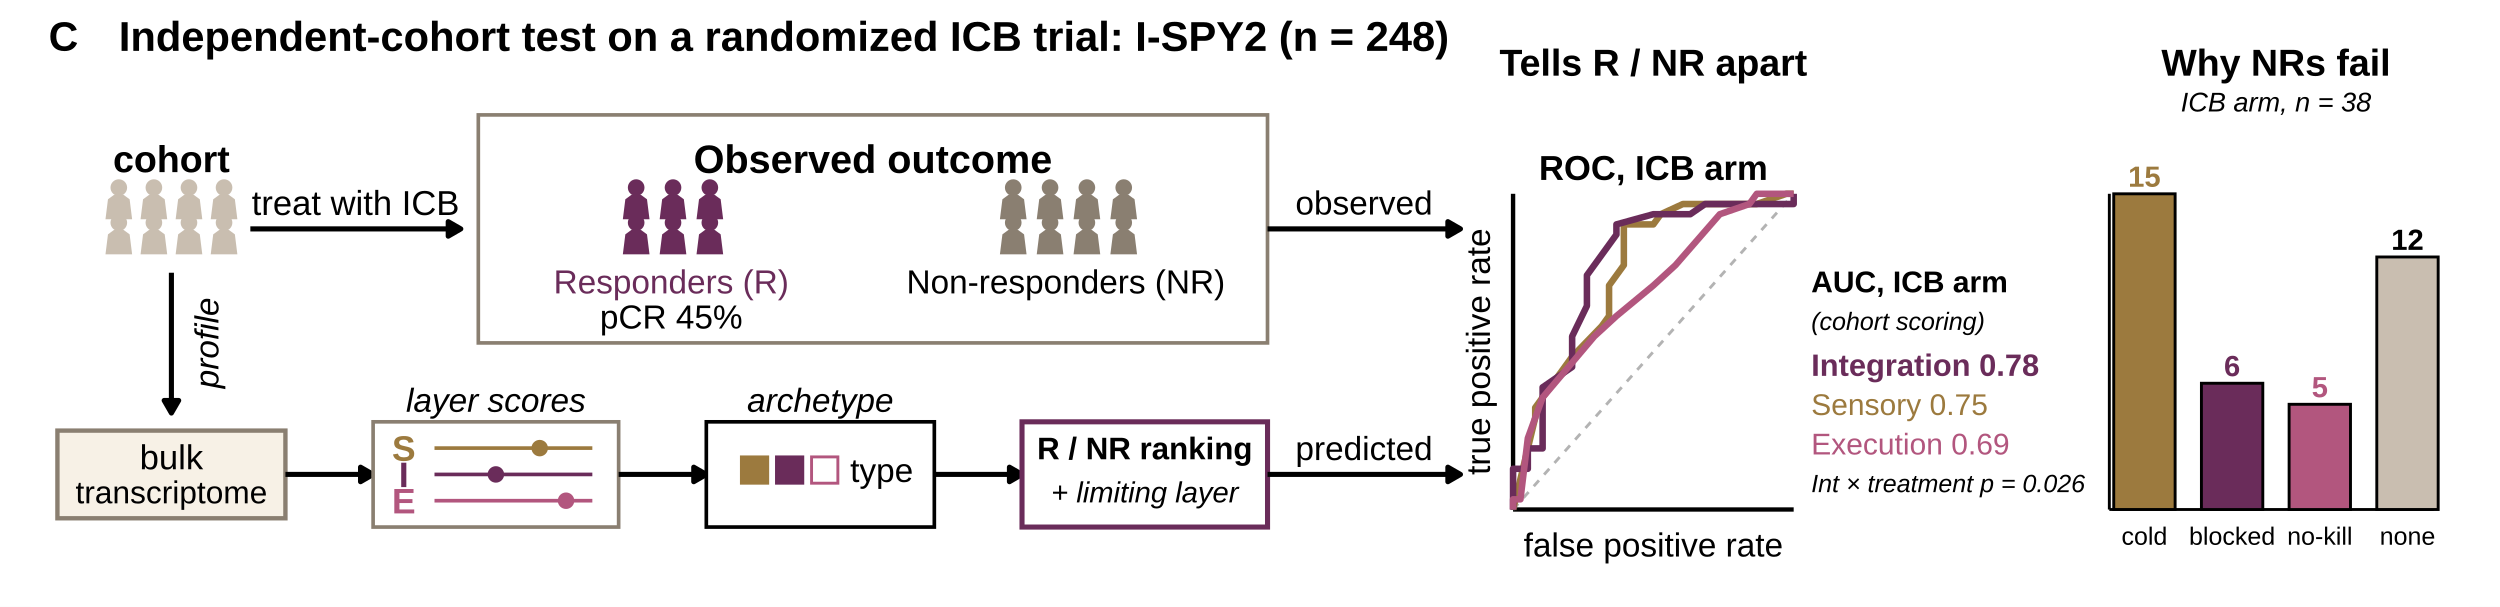
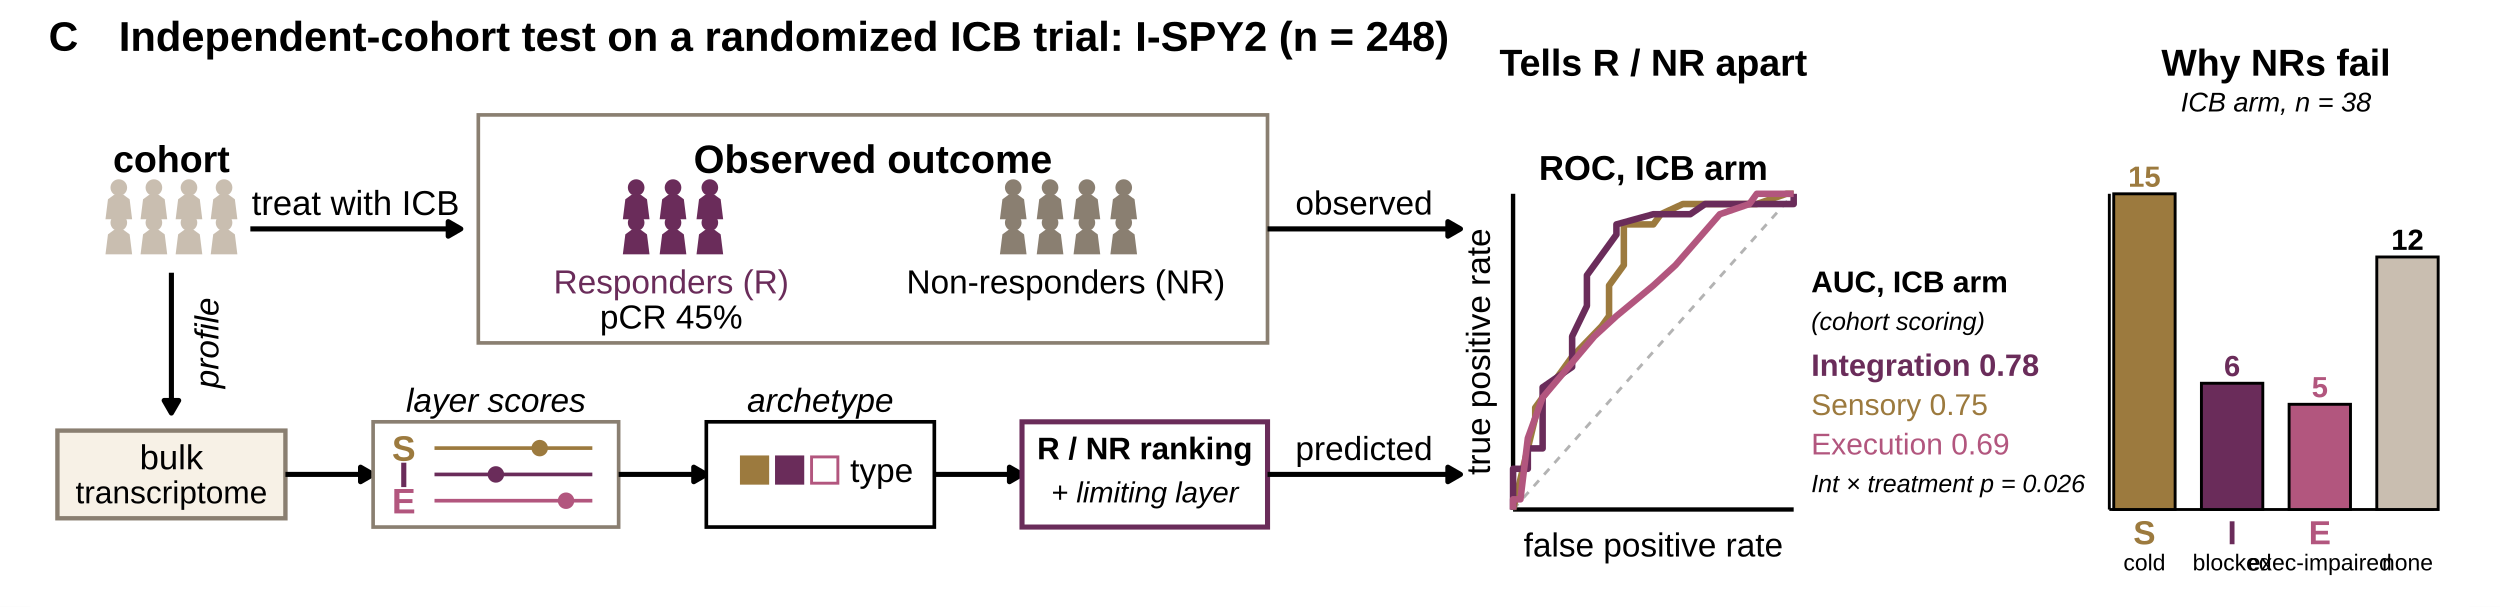
<svg xmlns="http://www.w3.org/2000/svg" width="731.89pt" height="177.67pt" viewBox="0 0 731.89 177.67">
  <g class="svglite">
    <defs>
      <style type="text/css">
    .svglite line, .svglite polyline, .svglite polygon, .svglite path, .svglite rect, .svglite circle {
      fill: none;
      stroke: #000000;
      stroke-linecap: round;
      stroke-linejoin: round;
      stroke-miterlimit: 10.00;
    }
    .svglite text {
      white-space: pre;
    }
    .svglite g.glyphgroup path {
      fill: inherit;
      stroke: none;
    }
  </style>
    </defs>
    <rect width="100%" height="100%" style="stroke: none; fill: #FFFFFF;" />
    <defs>
      <clipPath id="cpMC4wMHw3MzEuODl8MC4wMHwxNzcuNjc=">
        <rect x="0.00" y="0.00" width="731.89" height="177.67" />
      </clipPath>
    </defs>
    <g clip-path="url(#cpMC4wMHw3MzEuODl8MC4wMHwxNzcuNjc=)">
</g>
    <defs>
      <clipPath id="cpOC44NHw3MjMuMDR8MC4wMHwxNzcuNjc=">
        <rect x="8.84" y="0.00" width="714.20" height="177.67" />
      </clipPath>
    </defs>
    <g clip-path="url(#cpOC44NHw3MjMuMDR8MC4wMHwxNzcuNjc=)">
      <rect x="8.84" y="0.00" width="714.20" height="177.67" style="stroke-width: 0.00; stroke: none; fill: #FFFFFF;" />
    </g>
    <g clip-path="url(#cpMC4wMHw3MzEuODl8MC4wMHwxNzcuNjc=)">
      <text x="14.24" y="14.83" style="font-size: 12.00px; font-weight: bold; font-family: &quot;Arial&quot;;">C</text>
      <text x="34.78" y="14.90" style="font-size: 12.20px; font-weight: bold; font-family: &quot;Arial&quot;;">Independent-cohort test on a randomized ICB trial: I-SPY2 (n = 248)</text>
      <text x="50.18" y="50.40" text-anchor="middle" style="font-size: 10.98px; font-weight: bold; font-family: &quot;Arial&quot;;">cohort</text>
      <polygon points="30.88,64.19 31.61,58.34 33.44,57.00 36.12,57.00 37.95,58.34 38.68,64.19 " style="stroke-width: 0.00; stroke: #C9BEB0; stroke-linecap: butt; fill: #C9BEB0;" />
      <circle cx="34.78" cy="54.92" r="2.08" style="stroke-width: 0.71; stroke: #C9BEB0; fill: #C9BEB0;" />
      <polygon points="30.88,74.46 31.61,68.61 33.44,67.26 36.12,67.26 37.95,68.61 38.68,74.46 " style="stroke-width: 0.00; stroke: #C9BEB0; stroke-linecap: butt; fill: #C9BEB0;" />
      <circle cx="34.78" cy="65.19" r="2.08" style="stroke-width: 0.71; stroke: #C9BEB0; fill: #C9BEB0;" />
      <polygon points="41.15,64.19 41.88,58.34 43.71,57.00 46.39,57.00 48.22,58.34 48.95,64.19 " style="stroke-width: 0.00; stroke: #C9BEB0; stroke-linecap: butt; fill: #C9BEB0;" />
      <circle cx="45.05" cy="54.92" r="2.08" style="stroke-width: 0.71; stroke: #C9BEB0; fill: #C9BEB0;" />
      <polygon points="41.15,74.46 41.88,68.61 43.71,67.26 46.39,67.26 48.22,68.61 48.95,74.46 " style="stroke-width: 0.00; stroke: #C9BEB0; stroke-linecap: butt; fill: #C9BEB0;" />
      <circle cx="45.05" cy="65.19" r="2.08" style="stroke-width: 0.71; stroke: #C9BEB0; fill: #C9BEB0;" />
      <polygon points="51.42,64.19 52.15,58.34 53.98,57.00 56.66,57.00 58.49,58.34 59.22,64.19 " style="stroke-width: 0.00; stroke: #C9BEB0; stroke-linecap: butt; fill: #C9BEB0;" />
      <circle cx="55.32" cy="54.92" r="2.08" style="stroke-width: 0.71; stroke: #C9BEB0; fill: #C9BEB0;" />
      <polygon points="51.42,74.46 52.15,68.61 53.98,67.26 56.66,67.26 58.49,68.61 59.22,74.46 " style="stroke-width: 0.00; stroke: #C9BEB0; stroke-linecap: butt; fill: #C9BEB0;" />
      <circle cx="55.32" cy="65.19" r="2.08" style="stroke-width: 0.71; stroke: #C9BEB0; fill: #C9BEB0;" />
      <polygon points="61.69,64.19 62.42,58.34 64.25,57.00 66.93,57.00 68.76,58.34 69.49,64.19 " style="stroke-width: 0.00; stroke: #C9BEB0; stroke-linecap: butt; fill: #C9BEB0;" />
      <circle cx="65.59" cy="54.92" r="2.08" style="stroke-width: 0.71; stroke: #C9BEB0; fill: #C9BEB0;" />
      <polygon points="61.69,74.46 62.42,68.61 64.25,67.26 66.93,67.26 68.76,68.61 69.49,74.46 " style="stroke-width: 0.00; stroke: #C9BEB0; stroke-linecap: butt; fill: #C9BEB0;" />
      <circle cx="65.59" cy="65.19" r="2.08" style="stroke-width: 0.71; stroke: #C9BEB0; fill: #C9BEB0;" />
      <line x1="73.29" y1="67.01" x2="134.90" y2="67.01" style="stroke-width: 1.49; stroke-linecap: butt;" />
      <polygon points="131.22,69.14 134.90,67.01 131.22,64.89 " style="stroke-width: 1.49; stroke-linecap: butt; fill: #000000;" />
      <text x="104.09" y="62.94" text-anchor="middle" style="font-size: 10.13px; font-family: &quot;Arial&quot;;">treat with ICB</text>
      <line x1="50.18" y1="79.85" x2="50.18" y2="120.92" style="stroke-width: 1.49; stroke-linecap: butt;" />
      <polygon points="48.06,117.24 50.18,120.92 52.31,117.24 " style="stroke-width: 1.49; stroke-linecap: butt; fill: #000000;" />
      <text transform="translate(63.94,100.39) rotate(-90)" text-anchor="middle" style="font-size: 9.76px; font-style: italic; font-family: &quot;Arial&quot;;">profile</text>
      <rect x="140.03" y="33.64" width="231.04" height="66.75" style="stroke-width: 1.07; stroke: #8A7F71; stroke-linecap: butt; stroke-linejoin: miter; fill: #FFFFFF;" />
      <text x="255.56" y="50.62" text-anchor="middle" style="font-size: 11.59px; font-weight: bold; font-family: &quot;Arial&quot;;">Observed outcome</text>
      <polygon points="182.34,64.19 183.07,58.34 184.90,57.00 187.58,57.00 189.41,58.34 190.15,64.19 " style="stroke-width: 0.00; stroke: #6A2C5A; stroke-linecap: butt; fill: #6A2C5A;" />
      <circle cx="186.24" cy="54.92" r="2.08" style="stroke-width: 0.71; stroke: #6A2C5A; fill: #6A2C5A;" />
      <polygon points="182.34,74.46 183.07,68.61 184.90,67.26 187.58,67.26 189.41,68.61 190.15,74.46 " style="stroke-width: 0.00; stroke: #6A2C5A; stroke-linecap: butt; fill: #6A2C5A;" />
      <circle cx="186.24" cy="65.19" r="2.08" style="stroke-width: 0.71; stroke: #6A2C5A; fill: #6A2C5A;" />
      <polygon points="193.12,64.19 193.85,58.34 195.68,57.00 198.37,57.00 200.20,58.34 200.93,64.19 " style="stroke-width: 0.00; stroke: #6A2C5A; stroke-linecap: butt; fill: #6A2C5A;" />
      <circle cx="197.03" cy="54.92" r="2.08" style="stroke-width: 0.71; stroke: #6A2C5A; fill: #6A2C5A;" />
      <polygon points="193.12,74.46 193.85,68.61 195.68,67.26 198.37,67.26 200.20,68.61 200.93,74.46 " style="stroke-width: 0.00; stroke: #6A2C5A; stroke-linecap: butt; fill: #6A2C5A;" />
      <circle cx="197.03" cy="65.19" r="2.08" style="stroke-width: 0.71; stroke: #6A2C5A; fill: #6A2C5A;" />
      <polygon points="203.91,64.19 204.64,58.34 206.47,57.00 209.15,57.00 210.98,58.34 211.71,64.19 " style="stroke-width: 0.00; stroke: #6A2C5A; stroke-linecap: butt; fill: #6A2C5A;" />
      <circle cx="207.81" cy="54.92" r="2.08" style="stroke-width: 0.71; stroke: #6A2C5A; fill: #6A2C5A;" />
      <polygon points="203.91,74.46 204.64,68.61 206.47,67.26 209.15,67.26 210.98,68.61 211.71,74.46 " style="stroke-width: 0.00; stroke: #6A2C5A; stroke-linecap: butt; fill: #6A2C5A;" />
      <circle cx="207.81" cy="65.19" r="2.08" style="stroke-width: 0.71; stroke: #6A2C5A; fill: #6A2C5A;" />
      <text x="196.51" y="85.90" text-anchor="middle" style="font-size: 9.76px;fill: #6A2C5A; font-family: &quot;Arial&quot;;">Responders (R)</text>
      <text x="196.51" y="96.17" text-anchor="middle" style="font-size: 9.76px; font-family: &quot;Arial&quot;;">pCR 45%</text>
      <polygon points="292.73,64.19 293.46,58.34 295.29,57.00 297.97,57.00 299.80,58.34 300.53,64.19 " style="stroke-width: 0.00; stroke: #8A7F71; stroke-linecap: butt; fill: #8A7F71;" />
      <circle cx="296.63" cy="54.92" r="2.08" style="stroke-width: 0.71; stroke: #8A7F71; fill: #8A7F71;" />
      <polygon points="292.73,74.46 293.46,68.61 295.29,67.26 297.97,67.26 299.80,68.61 300.53,74.46 " style="stroke-width: 0.00; stroke: #8A7F71; stroke-linecap: butt; fill: #8A7F71;" />
      <circle cx="296.63" cy="65.19" r="2.08" style="stroke-width: 0.71; stroke: #8A7F71; fill: #8A7F71;" />
      <polygon points="303.51,64.19 304.24,58.34 306.07,57.00 308.75,57.00 310.58,58.34 311.31,64.19 " style="stroke-width: 0.00; stroke: #8A7F71; stroke-linecap: butt; fill: #8A7F71;" />
      <circle cx="307.41" cy="54.92" r="2.08" style="stroke-width: 0.71; stroke: #8A7F71; fill: #8A7F71;" />
      <polygon points="303.51,74.46 304.24,68.61 306.07,67.26 308.75,67.26 310.58,68.61 311.31,74.46 " style="stroke-width: 0.00; stroke: #8A7F71; stroke-linecap: butt; fill: #8A7F71;" />
      <circle cx="307.41" cy="65.19" r="2.08" style="stroke-width: 0.71; stroke: #8A7F71; fill: #8A7F71;" />
      <polygon points="314.29,64.19 315.02,58.34 316.85,57.00 319.54,57.00 321.37,58.34 322.10,64.19 " style="stroke-width: 0.00; stroke: #8A7F71; stroke-linecap: butt; fill: #8A7F71;" />
      <circle cx="318.19" cy="54.92" r="2.08" style="stroke-width: 0.71; stroke: #8A7F71; fill: #8A7F71;" />
      <polygon points="314.29,74.46 315.02,68.61 316.85,67.26 319.54,67.26 321.37,68.61 322.10,74.46 " style="stroke-width: 0.00; stroke: #8A7F71; stroke-linecap: butt; fill: #8A7F71;" />
      <circle cx="318.19" cy="65.19" r="2.08" style="stroke-width: 0.71; stroke: #8A7F71; fill: #8A7F71;" />
      <polygon points="325.07,64.19 325.81,58.34 327.64,57.00 330.32,57.00 332.15,58.34 332.88,64.19 " style="stroke-width: 0.00; stroke: #8A7F71; stroke-linecap: butt; fill: #8A7F71;" />
      <circle cx="328.98" cy="54.92" r="2.08" style="stroke-width: 0.71; stroke: #8A7F71; fill: #8A7F71;" />
      <polygon points="325.07,74.46 325.81,68.61 327.64,67.26 330.32,67.26 332.15,68.61 332.88,74.46 " style="stroke-width: 0.00; stroke: #8A7F71; stroke-linecap: butt; fill: #8A7F71;" />
      <circle cx="328.98" cy="65.19" r="2.08" style="stroke-width: 0.71; stroke: #8A7F71; fill: #8A7F71;" />
      <text x="312.03" y="85.90" text-anchor="middle" style="font-size: 9.76px; font-family: &quot;Arial&quot;;">Non-responders (NR)</text>
      <rect x="16.81" y="126.06" width="66.75" height="25.67" style="stroke-width: 1.28; stroke: #8A7F71; stroke-linecap: butt; stroke-linejoin: miter; fill: #F7F1E6;" />
      <text x="50.18" y="137.38" text-anchor="middle" style="font-size: 10.13px; font-family: &quot;Arial&quot;;">bulk</text>
      <text x="50.18" y="147.35" text-anchor="middle" style="font-size: 9.27px; font-family: &quot;Arial&quot;;">transcriptome</text>
      <line x1="83.56" y1="138.89" x2="109.23" y2="138.89" style="stroke-width: 1.49; stroke-linecap: butt;" />
      <polygon points="105.55,141.02 109.23,138.89 105.55,136.77 " style="stroke-width: 1.49; stroke-linecap: butt; fill: #000000;" />
      <rect x="109.23" y="123.49" width="71.88" height="30.81" style="stroke-width: 1.07; stroke: #8A7F71; stroke-linecap: butt; stroke-linejoin: miter; fill: #FFFFFF;" />
      <text x="145.17" y="120.56" text-anchor="middle" style="font-size: 9.76px; font-style: italic; font-family: &quot;Arial&quot;;">layer scores</text>
      <text x="118.21" y="134.90" text-anchor="middle" style="font-size: 10.37px; font-weight: bold;fill: #9C7A3E; font-family: &quot;Arial&quot;;">S</text>
      <text x="118.21" y="142.60" text-anchor="middle" style="font-size: 10.37px; font-weight: bold;fill: #6A2C5A; font-family: &quot;Arial&quot;;">I</text>
      <text x="118.21" y="150.30" text-anchor="middle" style="font-size: 10.37px; font-weight: bold;fill: #B2567E; font-family: &quot;Arial&quot;;">E</text>
      <line x1="127.20" y1="131.19" x2="173.41" y2="131.19" style="stroke-width: 1.07; stroke: #9C7A3E; stroke-linecap: butt;" />
      <line x1="127.20" y1="138.89" x2="173.41" y2="138.89" style="stroke-width: 1.07; stroke: #6A2C5A; stroke-linecap: butt;" />
      <line x1="127.20" y1="146.59" x2="173.41" y2="146.59" style="stroke-width: 1.07; stroke: #B2567E; stroke-linecap: butt;" />
      <circle cx="158.00" cy="131.19" r="2.06" style="stroke-width: 0.71; stroke: #9C7A3E; fill: #9C7A3E;" />
      <circle cx="145.17" cy="138.89" r="2.06" style="stroke-width: 0.71; stroke: #6A2C5A; fill: #6A2C5A;" />
      <circle cx="165.71" cy="146.59" r="2.06" style="stroke-width: 0.71; stroke: #B2567E; fill: #B2567E;" />
      <line x1="181.11" y1="138.89" x2="206.78" y2="138.89" style="stroke-width: 1.49; stroke-linecap: butt;" />
      <polygon points="203.10,141.02 206.78,138.89 203.10,136.77 " style="stroke-width: 1.49; stroke-linecap: butt; fill: #000000;" />
      <rect x="206.78" y="123.49" width="66.75" height="30.81" style="stroke-width: 1.07; stroke-linecap: butt; stroke-linejoin: miter; fill: #FFFFFF;" />
      <text x="240.15" y="120.56" text-anchor="middle" style="font-size: 9.76px; font-style: italic; font-family: &quot;Arial&quot;;">archetype</text>
      <rect x="217.05" y="133.76" width="7.70" height="7.70" style="stroke-width: 0.85; stroke: #9C7A3E; stroke-linecap: butt; stroke-linejoin: miter; fill: #9C7A3E;" />
      <rect x="227.32" y="133.76" width="7.70" height="7.70" style="stroke-width: 0.85; stroke: #6A2C5A; stroke-linecap: butt; stroke-linejoin: miter; fill: #6A2C5A;" />
      <rect x="237.59" y="133.76" width="7.70" height="7.70" style="stroke-width: 0.85; stroke: #B2567E; stroke-linecap: butt; stroke-linejoin: miter; fill: #FFFFFF;" />
      <text x="258.12" y="141.10" text-anchor="middle" style="font-size: 9.76px; font-family: &quot;Arial&quot;;">type</text>
      <line x1="273.53" y1="138.89" x2="299.20" y2="138.89" style="stroke-width: 1.49; stroke-linecap: butt;" />
      <polygon points="295.52,141.02 299.20,138.89 295.52,136.77 " style="stroke-width: 1.49; stroke-linecap: butt; fill: #000000;" />
      <rect x="299.20" y="123.49" width="71.88" height="30.81" style="stroke-width: 1.49; stroke: #6A2C5A; stroke-linecap: butt; stroke-linejoin: miter; fill: #FFFFFF;" />
      <text x="335.14" y="134.46" text-anchor="middle" style="font-size: 9.15px; font-weight: bold; font-family: &quot;Arial&quot;;">R / NR ranking</text>
      <text x="335.14" y="147.08" text-anchor="middle" style="font-size: 8.54px; font-style: italic; font-family: &quot;Arial&quot;;">+ limiting layer</text>
      <line x1="371.08" y1="67.01" x2="427.56" y2="67.01" style="stroke-width: 1.49; stroke-linecap: butt;" />
      <polygon points="423.87,69.14 427.56,67.01 423.87,64.89 " style="stroke-width: 1.49; stroke-linecap: butt; fill: #000000;" />
      <text x="399.32" y="62.80" text-anchor="middle" style="font-size: 9.76px; font-family: &quot;Arial&quot;;">observed</text>
      <line x1="371.08" y1="138.89" x2="427.56" y2="138.89" style="stroke-width: 1.49; stroke-linecap: butt;" />
      <polygon points="423.87,141.02 427.56,138.89 423.87,136.77 " style="stroke-width: 1.49; stroke-linecap: butt; fill: #000000;" />
      <text x="399.32" y="134.68" text-anchor="middle" style="font-size: 9.76px; font-family: &quot;Arial&quot;;">predicted</text>
      <text x="484.03" y="22.16" text-anchor="middle" style="font-size: 10.98px; font-weight: bold; font-family: &quot;Arial&quot;;">Tells R / NR apart</text>
      <line x1="442.96" y1="149.16" x2="442.96" y2="56.74" style="stroke-width: 1.28; stroke-linecap: butt;" />
      <line x1="442.96" y1="149.16" x2="525.11" y2="149.16" style="stroke-width: 1.28; stroke-linecap: butt;" />
      <line x1="442.96" y1="149.16" x2="525.11" y2="56.74" style="stroke-width: 0.85; stroke: #B3B3B3; stroke-dasharray: 2.28,2.28; stroke-linecap: butt;" />
      <polyline points="442.96,149.16 445.12,140.22 447.28,131.27 449.44,122.33 449.44,119.35 453.77,113.39 460.25,104.44 468.90,95.50 471.06,92.52 471.06,83.58 475.39,77.61 475.39,68.67 475.39,65.69 484.03,65.69 486.19,62.71 492.68,59.73 503.49,59.73 514.30,59.73 522.95,56.74 525.11,56.74 " style="stroke-width: 1.92; stroke: #9C7A3E; stroke-linecap: butt;" />
      <polyline points="442.96,149.16 442.96,146.18 442.96,143.20 442.96,137.24 447.28,137.24 447.28,131.27 451.61,131.27 451.61,116.37 451.61,113.39 460.25,107.43 460.25,98.48 464.58,89.54 464.58,80.59 466.74,77.61 468.90,74.63 473.22,68.67 473.22,65.69 484.03,62.71 490.52,62.71 494.84,62.71 499.17,59.73 501.33,59.73 503.49,59.73 505.65,59.73 509.97,59.73 512.14,59.73 516.46,59.73 520.78,59.73 522.95,59.73 525.11,59.73 525.11,56.74 " style="stroke-width: 1.92; stroke: #6A2C5A; stroke-linecap: butt;" />
      <polyline points="442.96,149.16 442.96,146.18 445.12,146.18 447.28,128.29 451.61,116.37 466.74,98.48 473.22,92.52 484.03,83.58 490.52,77.61 503.49,62.71 512.14,59.73 514.30,56.74 516.46,56.74 518.62,56.74 520.78,56.74 522.95,56.74 525.11,56.74 " style="stroke-width: 1.92; stroke: #B2567E; stroke-linecap: butt;" />
      <text x="484.03" y="52.67" text-anchor="middle" style="font-size: 10.13px; font-weight: bold; font-family: &quot;Arial&quot;;">ROC, ICB arm</text>
      <text x="484.03" y="162.92" text-anchor="middle" style="font-size: 9.76px; font-family: &quot;Arial&quot;;">false positive rate</text>
      <text transform="translate(436.18,102.95) rotate(-90)" text-anchor="middle" style="font-size: 9.76px; font-family: &quot;Arial&quot;;">true positive rate</text>
      <text x="530.24" y="85.56" style="font-size: 8.78px; font-weight: bold; font-family: &quot;Arial&quot;;">AUC, ICB arm</text>
      <text x="530.24" y="96.59" style="font-size: 7.32px; font-style: italic; font-family: &quot;Arial&quot;;">(cohort scoring)</text>
      <text x="530.24" y="110.03" style="font-size: 9.03px; font-weight: bold;fill: #6A2C5A; font-family: &quot;Arial&quot;;">Integration  0.78</text>
      <text x="530.24" y="121.50" style="font-size: 8.78px;fill: #9C7A3E; font-family: &quot;Arial&quot;;">Sensory  0.75</text>
      <text x="530.24" y="133.05" style="font-size: 8.78px;fill: #B2567E; font-family: &quot;Arial&quot;;">Execution  0.69</text>
      <text x="530.24" y="144.08" style="font-size: 7.32px; font-style: italic; font-family: &quot;Arial&quot;;">Int × treatment p = 0.026</text>
      <text x="666.30" y="22.16" text-anchor="middle" style="font-size: 10.98px; font-weight: bold; font-family: &quot;Arial&quot;;">Why NRs fail</text>
      <text x="666.30" y="32.63" text-anchor="middle" style="font-size: 7.93px; font-style: italic; font-family: &quot;Arial&quot;;">ICB arm, n = 38</text>
      <line x1="617.52" y1="149.16" x2="617.52" y2="56.74" style="stroke-width: 0.85; stroke-linecap: butt;" />
      <line x1="617.52" y1="149.16" x2="712.51" y2="149.16" style="stroke-width: 0.85; stroke-linecap: butt;" />
      <rect x="618.81" y="56.74" width="17.97" height="92.42" style="stroke-width: 0.85; stroke-linecap: butt; stroke-linejoin: miter; fill: #9C7A3E;" />
      <text x="627.79" y="54.67" text-anchor="middle" style="font-size: 8.54px; font-weight: bold;fill: #9C7A3E; font-family: &quot;Arial&quot;;">15</text>
-       <text x="627.79" y="159.48" text-anchor="middle" style="font-size: 7.32px; font-family: &quot;Arial&quot;;">cold</text>
+       <text x="627.79" y="166.97" text-anchor="middle" style="font-size: 6.71px; font-family: &quot;Arial&quot;;">cold</text>
+       <text x="627.79" y="159.33" text-anchor="middle" style="font-size: 9.76px; font-weight: bold;fill: #9C7A3E; font-family: &quot;Arial&quot;;">S</text>
      <rect x="644.48" y="112.20" width="17.97" height="36.97" style="stroke-width: 0.85; stroke-linecap: butt; stroke-linejoin: miter; fill: #6A2C5A;" />
      <text x="653.46" y="110.12" text-anchor="middle" style="font-size: 8.54px; font-weight: bold;fill: #6A2C5A; font-family: &quot;Arial&quot;;">6</text>
-       <text x="653.46" y="159.48" text-anchor="middle" style="font-size: 7.32px; font-family: &quot;Arial&quot;;">blocked</text>
+       <text x="653.46" y="166.97" text-anchor="middle" style="font-size: 6.71px; font-family: &quot;Arial&quot;;">blocked</text>
+       <text x="653.46" y="159.33" text-anchor="middle" style="font-size: 9.76px; font-weight: bold;fill: #6A2C5A; font-family: &quot;Arial&quot;;">I</text>
      <rect x="670.15" y="118.36" width="17.97" height="30.81" style="stroke-width: 0.85; stroke-linecap: butt; stroke-linejoin: miter; fill: #B2567E;" />
      <text x="679.14" y="116.28" text-anchor="middle" style="font-size: 8.54px; font-weight: bold;fill: #B2567E; font-family: &quot;Arial&quot;;">5</text>
-       <text x="679.14" y="159.48" text-anchor="middle" style="font-size: 7.32px; font-family: &quot;Arial&quot;;">no-kill</text>
+       <text x="679.14" y="166.97" text-anchor="middle" style="font-size: 6.71px; font-family: &quot;Arial&quot;;">exec-impaired</text>
+       <text x="679.14" y="159.33" text-anchor="middle" style="font-size: 9.76px; font-weight: bold;fill: #B2567E; font-family: &quot;Arial&quot;;">E</text>
      <rect x="695.82" y="75.23" width="17.97" height="73.93" style="stroke-width: 0.85; stroke-linecap: butt; stroke-linejoin: miter; fill: #C9BEB0;" />
      <text x="704.81" y="73.15" text-anchor="middle" style="font-size: 8.54px; font-weight: bold; font-family: &quot;Arial&quot;;">12</text>
-       <text x="704.81" y="159.48" text-anchor="middle" style="font-size: 7.32px; font-family: &quot;Arial&quot;;">none</text>
+       <text x="704.81" y="166.97" text-anchor="middle" style="font-size: 6.71px; font-family: &quot;Arial&quot;;">none</text>
    </g>
  </g>
</svg>
